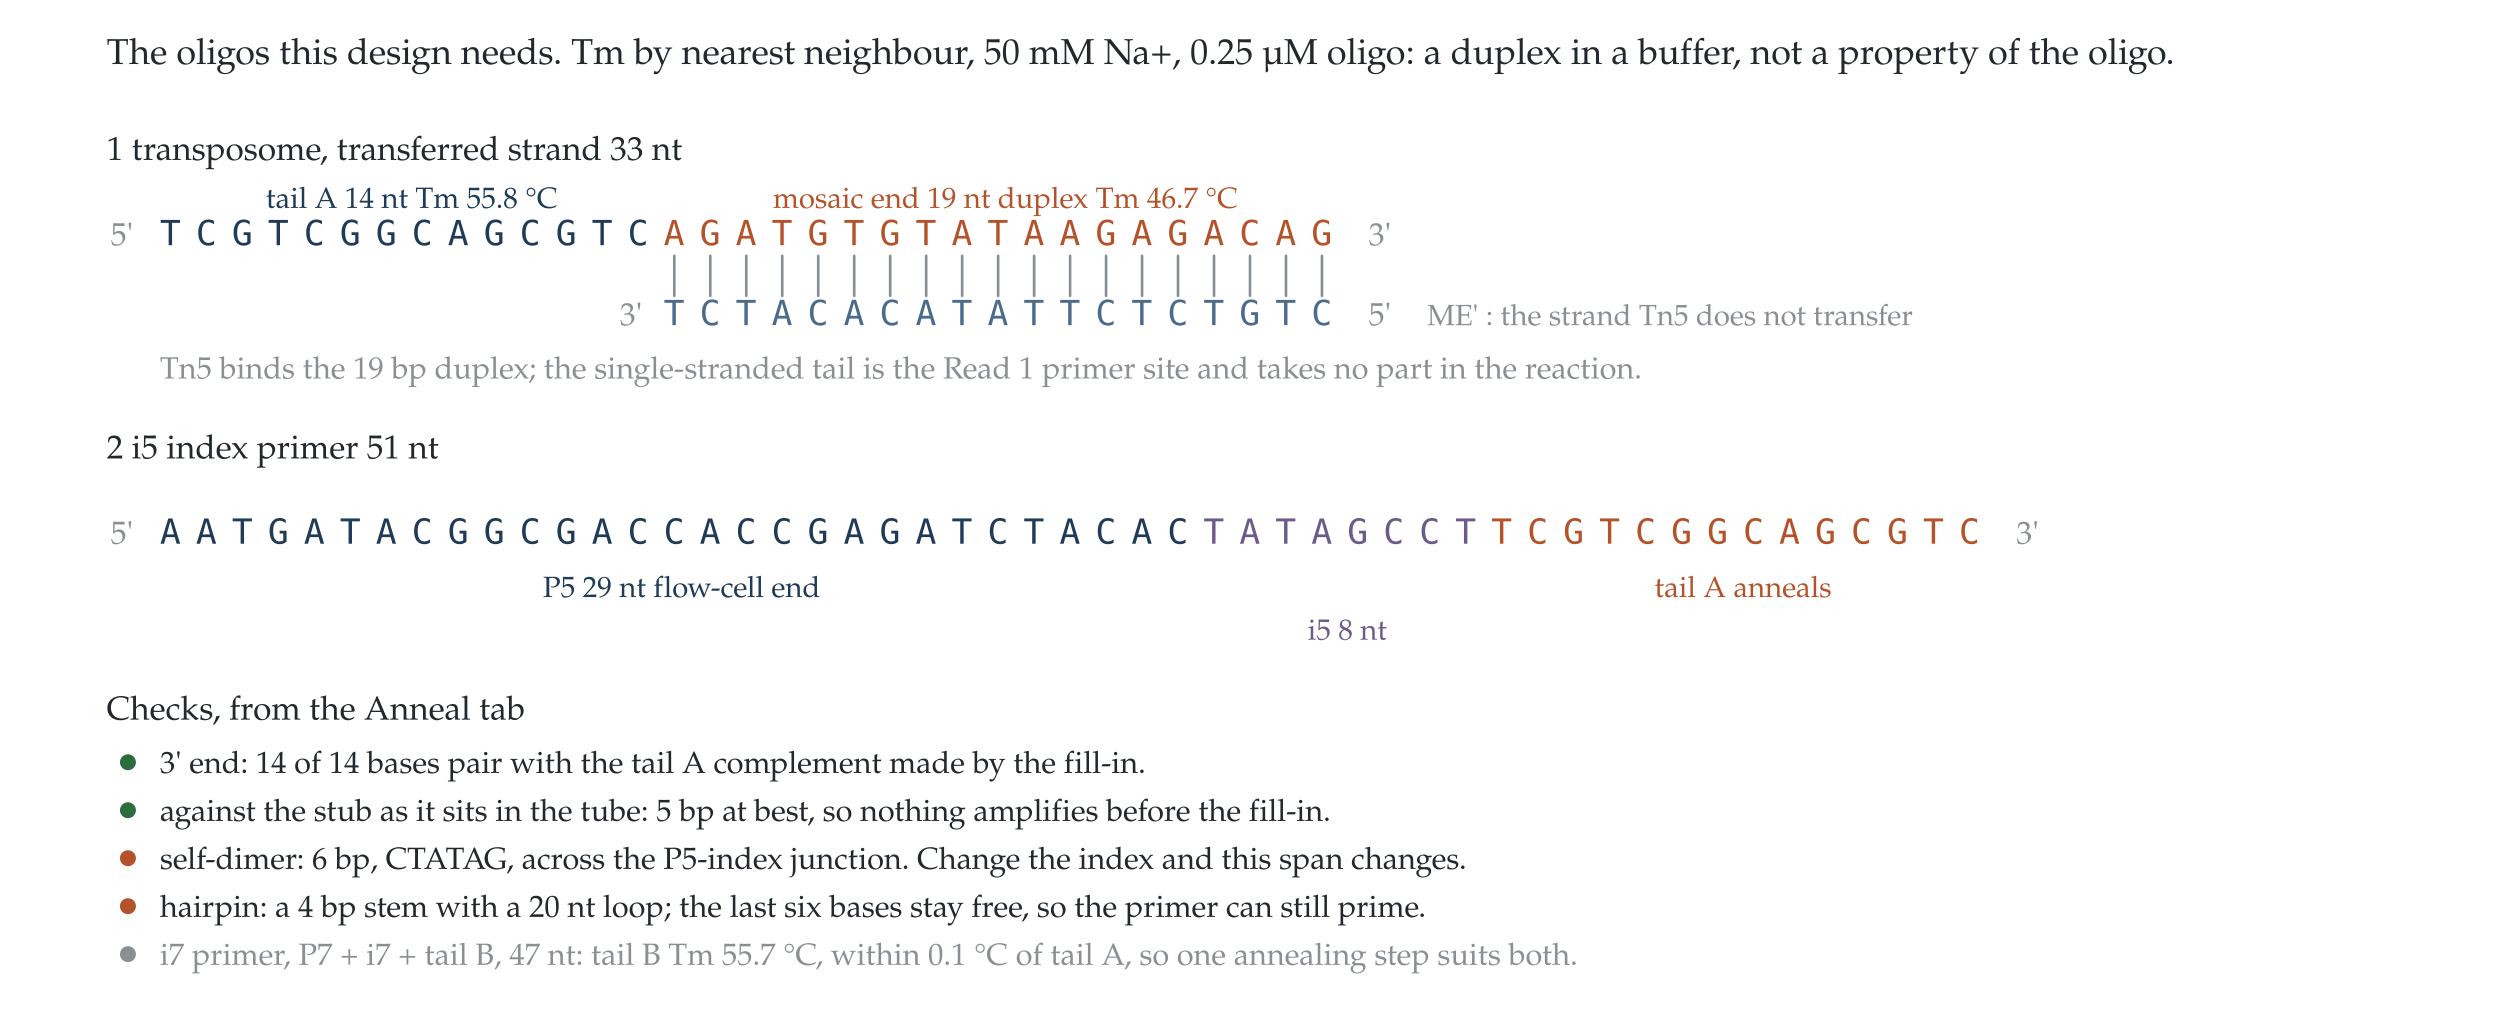
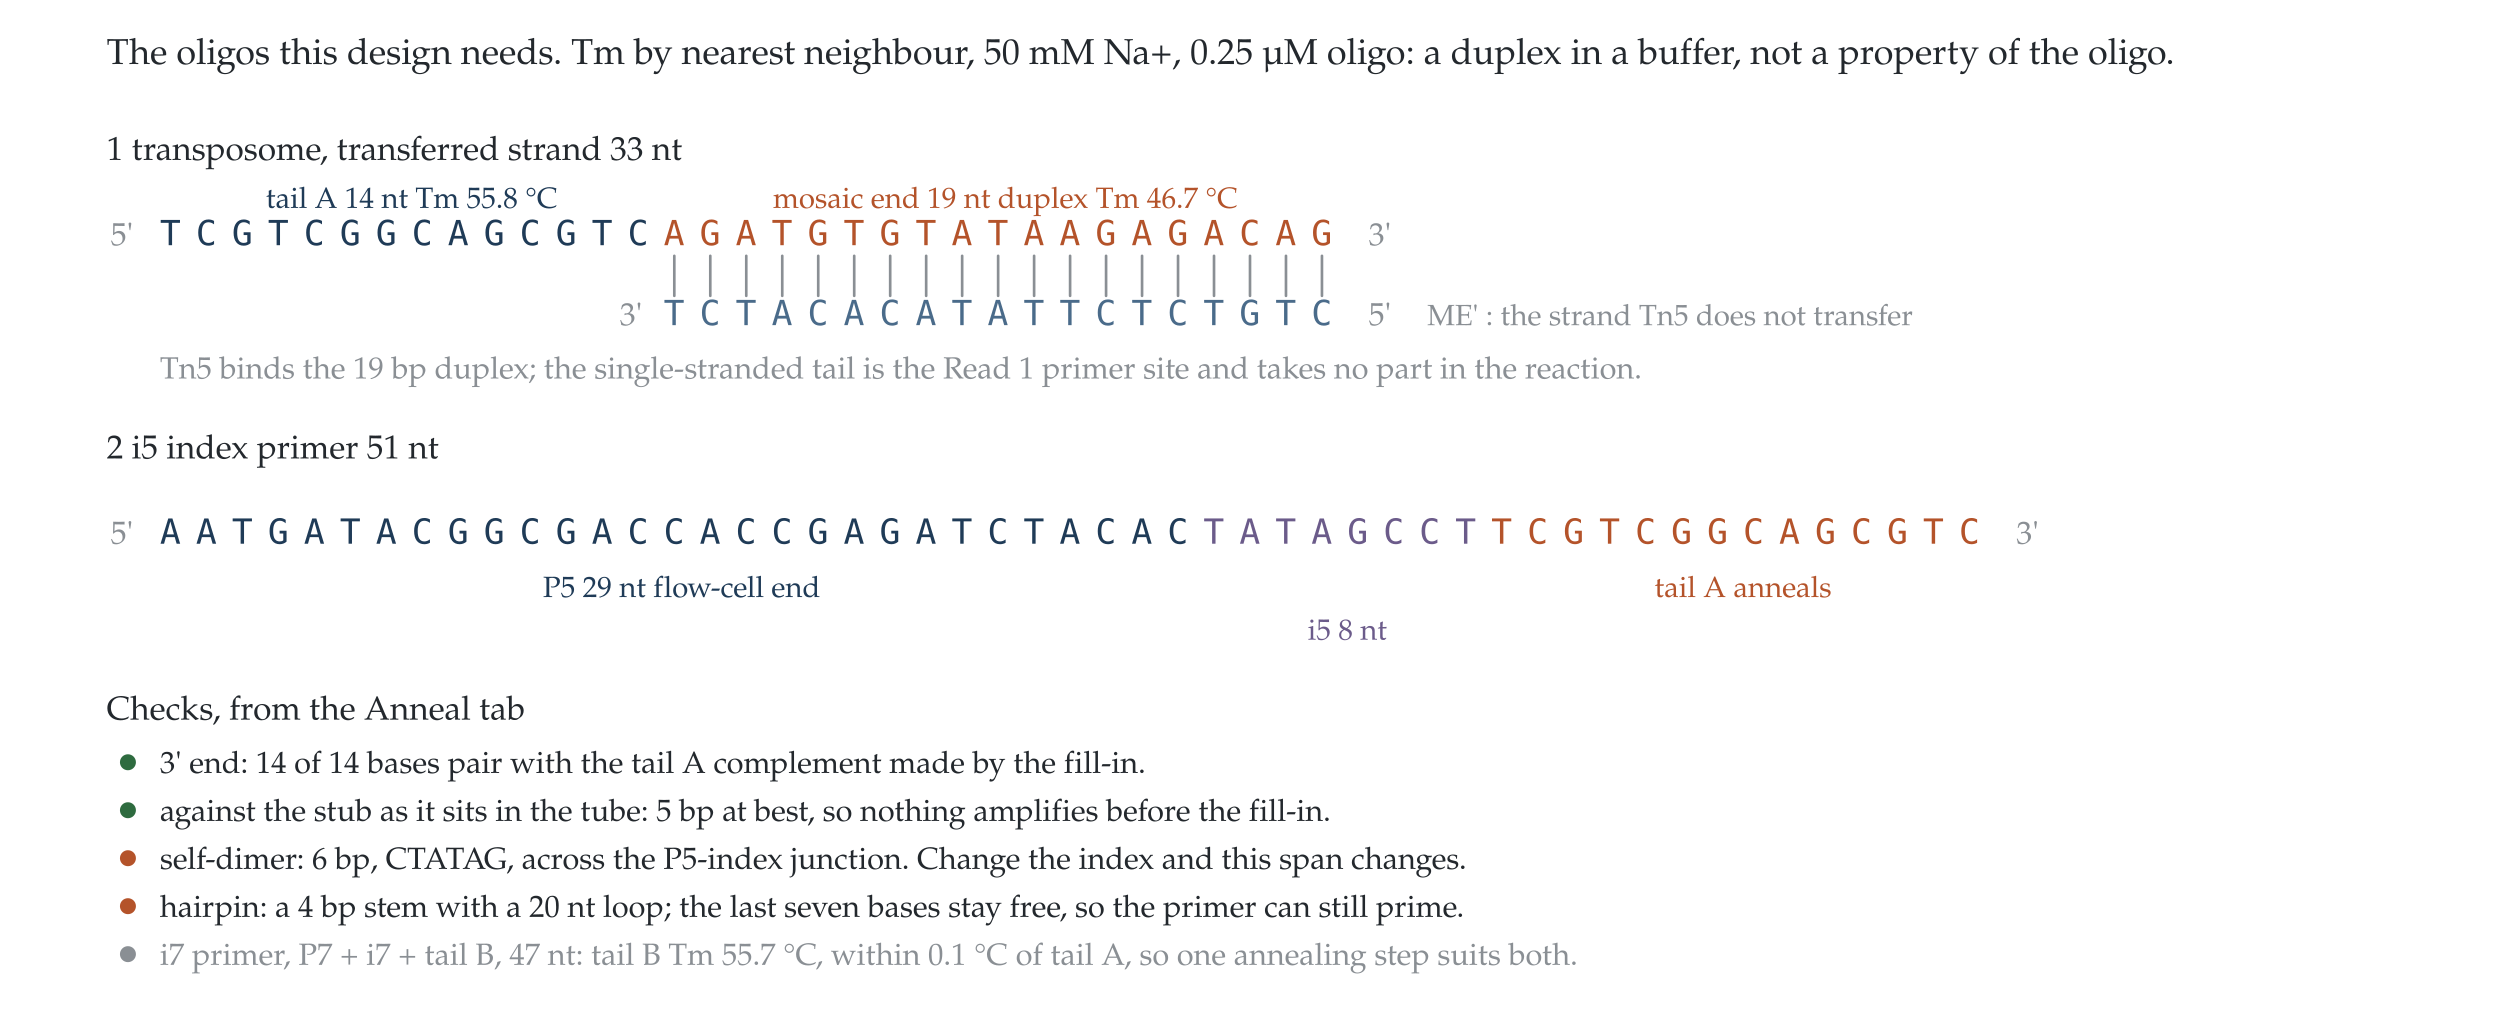
<svg xmlns="http://www.w3.org/2000/svg" viewBox="0 0 938 384" width="938" height="384" font-family="&quot;Palatino Linotype&quot;, &quot;Book Antiqua&quot;, Palatino, FreeSerif, serif" fill="#23282d">
  <rect width="860" height="384" fill="none" />
  <text x="40" y="24" font-size="13.5" fill="#23282d">The oligos this design needs. Tm by nearest neighbour, 50 mM Na+, 0.25 µM oligo: a duplex in a buffer, not a property of the oligo.</text>
  <text x="40" y="60" font-size="12.5" fill="#23282d">1  transposome, transferred strand  33 nt</text>
  <text x="60.0" y="92" font-size="13" fill="#1f3b57" font-family="ui-monospace, &quot;DejaVu Sans Mono&quot;, &quot;Courier New&quot;, monospace">T</text>
  <text x="73.5" y="92" font-size="13" fill="#1f3b57" font-family="ui-monospace, &quot;DejaVu Sans Mono&quot;, &quot;Courier New&quot;, monospace">C</text>
  <text x="87.0" y="92" font-size="13" fill="#1f3b57" font-family="ui-monospace, &quot;DejaVu Sans Mono&quot;, &quot;Courier New&quot;, monospace">G</text>
  <text x="100.5" y="92" font-size="13" fill="#1f3b57" font-family="ui-monospace, &quot;DejaVu Sans Mono&quot;, &quot;Courier New&quot;, monospace">T</text>
  <text x="114.0" y="92" font-size="13" fill="#1f3b57" font-family="ui-monospace, &quot;DejaVu Sans Mono&quot;, &quot;Courier New&quot;, monospace">C</text>
  <text x="127.5" y="92" font-size="13" fill="#1f3b57" font-family="ui-monospace, &quot;DejaVu Sans Mono&quot;, &quot;Courier New&quot;, monospace">G</text>
  <text x="141.0" y="92" font-size="13" fill="#1f3b57" font-family="ui-monospace, &quot;DejaVu Sans Mono&quot;, &quot;Courier New&quot;, monospace">G</text>
  <text x="154.5" y="92" font-size="13" fill="#1f3b57" font-family="ui-monospace, &quot;DejaVu Sans Mono&quot;, &quot;Courier New&quot;, monospace">C</text>
  <text x="168.0" y="92" font-size="13" fill="#1f3b57" font-family="ui-monospace, &quot;DejaVu Sans Mono&quot;, &quot;Courier New&quot;, monospace">A</text>
  <text x="181.5" y="92" font-size="13" fill="#1f3b57" font-family="ui-monospace, &quot;DejaVu Sans Mono&quot;, &quot;Courier New&quot;, monospace">G</text>
  <text x="195.0" y="92" font-size="13" fill="#1f3b57" font-family="ui-monospace, &quot;DejaVu Sans Mono&quot;, &quot;Courier New&quot;, monospace">C</text>
  <text x="208.5" y="92" font-size="13" fill="#1f3b57" font-family="ui-monospace, &quot;DejaVu Sans Mono&quot;, &quot;Courier New&quot;, monospace">G</text>
  <text x="222.0" y="92" font-size="13" fill="#1f3b57" font-family="ui-monospace, &quot;DejaVu Sans Mono&quot;, &quot;Courier New&quot;, monospace">T</text>
  <text x="235.5" y="92" font-size="13" fill="#1f3b57" font-family="ui-monospace, &quot;DejaVu Sans Mono&quot;, &quot;Courier New&quot;, monospace">C</text>
  <text x="249.0" y="92" font-size="13" fill="#b4532a" font-family="ui-monospace, &quot;DejaVu Sans Mono&quot;, &quot;Courier New&quot;, monospace">A</text>
  <text x="262.5" y="92" font-size="13" fill="#b4532a" font-family="ui-monospace, &quot;DejaVu Sans Mono&quot;, &quot;Courier New&quot;, monospace">G</text>
  <text x="276.0" y="92" font-size="13" fill="#b4532a" font-family="ui-monospace, &quot;DejaVu Sans Mono&quot;, &quot;Courier New&quot;, monospace">A</text>
  <text x="289.5" y="92" font-size="13" fill="#b4532a" font-family="ui-monospace, &quot;DejaVu Sans Mono&quot;, &quot;Courier New&quot;, monospace">T</text>
  <text x="303.0" y="92" font-size="13" fill="#b4532a" font-family="ui-monospace, &quot;DejaVu Sans Mono&quot;, &quot;Courier New&quot;, monospace">G</text>
  <text x="316.5" y="92" font-size="13" fill="#b4532a" font-family="ui-monospace, &quot;DejaVu Sans Mono&quot;, &quot;Courier New&quot;, monospace">T</text>
  <text x="330.0" y="92" font-size="13" fill="#b4532a" font-family="ui-monospace, &quot;DejaVu Sans Mono&quot;, &quot;Courier New&quot;, monospace">G</text>
  <text x="343.5" y="92" font-size="13" fill="#b4532a" font-family="ui-monospace, &quot;DejaVu Sans Mono&quot;, &quot;Courier New&quot;, monospace">T</text>
  <text x="357.0" y="92" font-size="13" fill="#b4532a" font-family="ui-monospace, &quot;DejaVu Sans Mono&quot;, &quot;Courier New&quot;, monospace">A</text>
  <text x="370.5" y="92" font-size="13" fill="#b4532a" font-family="ui-monospace, &quot;DejaVu Sans Mono&quot;, &quot;Courier New&quot;, monospace">T</text>
  <text x="384.0" y="92" font-size="13" fill="#b4532a" font-family="ui-monospace, &quot;DejaVu Sans Mono&quot;, &quot;Courier New&quot;, monospace">A</text>
  <text x="397.5" y="92" font-size="13" fill="#b4532a" font-family="ui-monospace, &quot;DejaVu Sans Mono&quot;, &quot;Courier New&quot;, monospace">A</text>
  <text x="411.0" y="92" font-size="13" fill="#b4532a" font-family="ui-monospace, &quot;DejaVu Sans Mono&quot;, &quot;Courier New&quot;, monospace">G</text>
  <text x="424.5" y="92" font-size="13" fill="#b4532a" font-family="ui-monospace, &quot;DejaVu Sans Mono&quot;, &quot;Courier New&quot;, monospace">A</text>
  <text x="438.0" y="92" font-size="13" fill="#b4532a" font-family="ui-monospace, &quot;DejaVu Sans Mono&quot;, &quot;Courier New&quot;, monospace">G</text>
  <text x="451.5" y="92" font-size="13" fill="#b4532a" font-family="ui-monospace, &quot;DejaVu Sans Mono&quot;, &quot;Courier New&quot;, monospace">A</text>
  <text x="465.0" y="92" font-size="13" fill="#b4532a" font-family="ui-monospace, &quot;DejaVu Sans Mono&quot;, &quot;Courier New&quot;, monospace">C</text>
  <text x="478.5" y="92" font-size="13" fill="#b4532a" font-family="ui-monospace, &quot;DejaVu Sans Mono&quot;, &quot;Courier New&quot;, monospace">A</text>
  <text x="492.0" y="92" font-size="13" fill="#b4532a" font-family="ui-monospace, &quot;DejaVu Sans Mono&quot;, &quot;Courier New&quot;, monospace">G</text>
  <text x="249.0" y="122" font-size="13" fill="#4a6b8a" font-family="ui-monospace, &quot;DejaVu Sans Mono&quot;, &quot;Courier New&quot;, monospace">T</text>
  <text x="262.5" y="122" font-size="13" fill="#4a6b8a" font-family="ui-monospace, &quot;DejaVu Sans Mono&quot;, &quot;Courier New&quot;, monospace">C</text>
  <text x="276.0" y="122" font-size="13" fill="#4a6b8a" font-family="ui-monospace, &quot;DejaVu Sans Mono&quot;, &quot;Courier New&quot;, monospace">T</text>
  <text x="289.5" y="122" font-size="13" fill="#4a6b8a" font-family="ui-monospace, &quot;DejaVu Sans Mono&quot;, &quot;Courier New&quot;, monospace">A</text>
  <text x="303.0" y="122" font-size="13" fill="#4a6b8a" font-family="ui-monospace, &quot;DejaVu Sans Mono&quot;, &quot;Courier New&quot;, monospace">C</text>
  <text x="316.5" y="122" font-size="13" fill="#4a6b8a" font-family="ui-monospace, &quot;DejaVu Sans Mono&quot;, &quot;Courier New&quot;, monospace">A</text>
  <text x="330.0" y="122" font-size="13" fill="#4a6b8a" font-family="ui-monospace, &quot;DejaVu Sans Mono&quot;, &quot;Courier New&quot;, monospace">C</text>
  <text x="343.5" y="122" font-size="13" fill="#4a6b8a" font-family="ui-monospace, &quot;DejaVu Sans Mono&quot;, &quot;Courier New&quot;, monospace">A</text>
  <text x="357.0" y="122" font-size="13" fill="#4a6b8a" font-family="ui-monospace, &quot;DejaVu Sans Mono&quot;, &quot;Courier New&quot;, monospace">T</text>
  <text x="370.5" y="122" font-size="13" fill="#4a6b8a" font-family="ui-monospace, &quot;DejaVu Sans Mono&quot;, &quot;Courier New&quot;, monospace">A</text>
  <text x="384.0" y="122" font-size="13" fill="#4a6b8a" font-family="ui-monospace, &quot;DejaVu Sans Mono&quot;, &quot;Courier New&quot;, monospace">T</text>
  <text x="397.5" y="122" font-size="13" fill="#4a6b8a" font-family="ui-monospace, &quot;DejaVu Sans Mono&quot;, &quot;Courier New&quot;, monospace">T</text>
  <text x="411.0" y="122" font-size="13" fill="#4a6b8a" font-family="ui-monospace, &quot;DejaVu Sans Mono&quot;, &quot;Courier New&quot;, monospace">C</text>
  <text x="424.5" y="122" font-size="13" fill="#4a6b8a" font-family="ui-monospace, &quot;DejaVu Sans Mono&quot;, &quot;Courier New&quot;, monospace">T</text>
  <text x="438.0" y="122" font-size="13" fill="#4a6b8a" font-family="ui-monospace, &quot;DejaVu Sans Mono&quot;, &quot;Courier New&quot;, monospace">C</text>
  <text x="451.5" y="122" font-size="13" fill="#4a6b8a" font-family="ui-monospace, &quot;DejaVu Sans Mono&quot;, &quot;Courier New&quot;, monospace">T</text>
  <text x="465.0" y="122" font-size="13" fill="#4a6b8a" font-family="ui-monospace, &quot;DejaVu Sans Mono&quot;, &quot;Courier New&quot;, monospace">G</text>
  <text x="478.5" y="122" font-size="13" fill="#4a6b8a" font-family="ui-monospace, &quot;DejaVu Sans Mono&quot;, &quot;Courier New&quot;, monospace">T</text>
  <text x="492.0" y="122" font-size="13" fill="#4a6b8a" font-family="ui-monospace, &quot;DejaVu Sans Mono&quot;, &quot;Courier New&quot;, monospace">C</text>
  <line x1="253.0" y1="96" x2="253.0" y2="111" stroke="#8a8f94" stroke-width="1" stroke-linecap="round" />
  <line x1="266.5" y1="96" x2="266.5" y2="111" stroke="#8a8f94" stroke-width="1" stroke-linecap="round" />
  <line x1="280.0" y1="96" x2="280.0" y2="111" stroke="#8a8f94" stroke-width="1" stroke-linecap="round" />
  <line x1="293.5" y1="96" x2="293.5" y2="111" stroke="#8a8f94" stroke-width="1" stroke-linecap="round" />
  <line x1="307.0" y1="96" x2="307.0" y2="111" stroke="#8a8f94" stroke-width="1" stroke-linecap="round" />
  <line x1="320.5" y1="96" x2="320.5" y2="111" stroke="#8a8f94" stroke-width="1" stroke-linecap="round" />
  <line x1="334.0" y1="96" x2="334.0" y2="111" stroke="#8a8f94" stroke-width="1" stroke-linecap="round" />
  <line x1="347.5" y1="96" x2="347.5" y2="111" stroke="#8a8f94" stroke-width="1" stroke-linecap="round" />
  <line x1="361.0" y1="96" x2="361.0" y2="111" stroke="#8a8f94" stroke-width="1" stroke-linecap="round" />
  <line x1="374.5" y1="96" x2="374.5" y2="111" stroke="#8a8f94" stroke-width="1" stroke-linecap="round" />
  <line x1="388.0" y1="96" x2="388.0" y2="111" stroke="#8a8f94" stroke-width="1" stroke-linecap="round" />
  <line x1="401.5" y1="96" x2="401.5" y2="111" stroke="#8a8f94" stroke-width="1" stroke-linecap="round" />
  <line x1="415.0" y1="96" x2="415.0" y2="111" stroke="#8a8f94" stroke-width="1" stroke-linecap="round" />
  <line x1="428.5" y1="96" x2="428.5" y2="111" stroke="#8a8f94" stroke-width="1" stroke-linecap="round" />
  <line x1="442.0" y1="96" x2="442.0" y2="111" stroke="#8a8f94" stroke-width="1" stroke-linecap="round" />
  <line x1="455.5" y1="96" x2="455.5" y2="111" stroke="#8a8f94" stroke-width="1" stroke-linecap="round" />
  <line x1="469.0" y1="96" x2="469.0" y2="111" stroke="#8a8f94" stroke-width="1" stroke-linecap="round" />
  <line x1="482.5" y1="96" x2="482.5" y2="111" stroke="#8a8f94" stroke-width="1" stroke-linecap="round" />
  <line x1="496.0" y1="96" x2="496.0" y2="111" stroke="#8a8f94" stroke-width="1" stroke-linecap="round" />
  <text x="50" y="92" font-size="12" text-anchor="end" fill="#8a8f94">5'</text>
  <text x="513.5" y="92" font-size="12" fill="#8a8f94">3'</text>
  <text x="513.5" y="122" font-size="12" fill="#8a8f94">5'</text>
  <text x="241.0" y="122" font-size="12" text-anchor="end" fill="#8a8f94">3'</text>
  <text x="154.5" y="78" font-size="11" text-anchor="middle" fill="#1f3b57">tail A  14 nt  Tm 55.8 °C</text>
  <text x="377.25" y="78" font-size="11" text-anchor="middle" fill="#b4532a">mosaic end  19 nt  duplex Tm 46.7 °C</text>
  <text x="535.5" y="122" font-size="11" fill="#8a8f94">ME' : the strand Tn5 does not transfer</text>
  <text x="60" y="142" font-size="11.5" fill="#8a8f94">Tn5 binds the 19 bp duplex; the single-stranded tail is the Read 1 primer site and takes no part in the reaction.</text>
  <text x="40" y="172" font-size="12.5" fill="#23282d">2  i5 index primer  51 nt</text>
  <text x="60.0" y="204" font-size="13" fill="#1f3b57" font-family="ui-monospace, &quot;DejaVu Sans Mono&quot;, &quot;Courier New&quot;, monospace">A</text>
  <text x="73.5" y="204" font-size="13" fill="#1f3b57" font-family="ui-monospace, &quot;DejaVu Sans Mono&quot;, &quot;Courier New&quot;, monospace">A</text>
  <text x="87.0" y="204" font-size="13" fill="#1f3b57" font-family="ui-monospace, &quot;DejaVu Sans Mono&quot;, &quot;Courier New&quot;, monospace">T</text>
  <text x="100.5" y="204" font-size="13" fill="#1f3b57" font-family="ui-monospace, &quot;DejaVu Sans Mono&quot;, &quot;Courier New&quot;, monospace">G</text>
  <text x="114.0" y="204" font-size="13" fill="#1f3b57" font-family="ui-monospace, &quot;DejaVu Sans Mono&quot;, &quot;Courier New&quot;, monospace">A</text>
  <text x="127.5" y="204" font-size="13" fill="#1f3b57" font-family="ui-monospace, &quot;DejaVu Sans Mono&quot;, &quot;Courier New&quot;, monospace">T</text>
  <text x="141.0" y="204" font-size="13" fill="#1f3b57" font-family="ui-monospace, &quot;DejaVu Sans Mono&quot;, &quot;Courier New&quot;, monospace">A</text>
  <text x="154.5" y="204" font-size="13" fill="#1f3b57" font-family="ui-monospace, &quot;DejaVu Sans Mono&quot;, &quot;Courier New&quot;, monospace">C</text>
  <text x="168.0" y="204" font-size="13" fill="#1f3b57" font-family="ui-monospace, &quot;DejaVu Sans Mono&quot;, &quot;Courier New&quot;, monospace">G</text>
  <text x="181.5" y="204" font-size="13" fill="#1f3b57" font-family="ui-monospace, &quot;DejaVu Sans Mono&quot;, &quot;Courier New&quot;, monospace">G</text>
  <text x="195.0" y="204" font-size="13" fill="#1f3b57" font-family="ui-monospace, &quot;DejaVu Sans Mono&quot;, &quot;Courier New&quot;, monospace">C</text>
  <text x="208.5" y="204" font-size="13" fill="#1f3b57" font-family="ui-monospace, &quot;DejaVu Sans Mono&quot;, &quot;Courier New&quot;, monospace">G</text>
  <text x="222.0" y="204" font-size="13" fill="#1f3b57" font-family="ui-monospace, &quot;DejaVu Sans Mono&quot;, &quot;Courier New&quot;, monospace">A</text>
  <text x="235.5" y="204" font-size="13" fill="#1f3b57" font-family="ui-monospace, &quot;DejaVu Sans Mono&quot;, &quot;Courier New&quot;, monospace">C</text>
  <text x="249.0" y="204" font-size="13" fill="#1f3b57" font-family="ui-monospace, &quot;DejaVu Sans Mono&quot;, &quot;Courier New&quot;, monospace">C</text>
  <text x="262.5" y="204" font-size="13" fill="#1f3b57" font-family="ui-monospace, &quot;DejaVu Sans Mono&quot;, &quot;Courier New&quot;, monospace">A</text>
  <text x="276.0" y="204" font-size="13" fill="#1f3b57" font-family="ui-monospace, &quot;DejaVu Sans Mono&quot;, &quot;Courier New&quot;, monospace">C</text>
  <text x="289.5" y="204" font-size="13" fill="#1f3b57" font-family="ui-monospace, &quot;DejaVu Sans Mono&quot;, &quot;Courier New&quot;, monospace">C</text>
  <text x="303.0" y="204" font-size="13" fill="#1f3b57" font-family="ui-monospace, &quot;DejaVu Sans Mono&quot;, &quot;Courier New&quot;, monospace">G</text>
  <text x="316.5" y="204" font-size="13" fill="#1f3b57" font-family="ui-monospace, &quot;DejaVu Sans Mono&quot;, &quot;Courier New&quot;, monospace">A</text>
  <text x="330.0" y="204" font-size="13" fill="#1f3b57" font-family="ui-monospace, &quot;DejaVu Sans Mono&quot;, &quot;Courier New&quot;, monospace">G</text>
  <text x="343.5" y="204" font-size="13" fill="#1f3b57" font-family="ui-monospace, &quot;DejaVu Sans Mono&quot;, &quot;Courier New&quot;, monospace">A</text>
  <text x="357.0" y="204" font-size="13" fill="#1f3b57" font-family="ui-monospace, &quot;DejaVu Sans Mono&quot;, &quot;Courier New&quot;, monospace">T</text>
  <text x="370.5" y="204" font-size="13" fill="#1f3b57" font-family="ui-monospace, &quot;DejaVu Sans Mono&quot;, &quot;Courier New&quot;, monospace">C</text>
  <text x="384.0" y="204" font-size="13" fill="#1f3b57" font-family="ui-monospace, &quot;DejaVu Sans Mono&quot;, &quot;Courier New&quot;, monospace">T</text>
  <text x="397.5" y="204" font-size="13" fill="#1f3b57" font-family="ui-monospace, &quot;DejaVu Sans Mono&quot;, &quot;Courier New&quot;, monospace">A</text>
  <text x="411.0" y="204" font-size="13" fill="#1f3b57" font-family="ui-monospace, &quot;DejaVu Sans Mono&quot;, &quot;Courier New&quot;, monospace">C</text>
  <text x="424.5" y="204" font-size="13" fill="#1f3b57" font-family="ui-monospace, &quot;DejaVu Sans Mono&quot;, &quot;Courier New&quot;, monospace">A</text>
  <text x="438.0" y="204" font-size="13" fill="#1f3b57" font-family="ui-monospace, &quot;DejaVu Sans Mono&quot;, &quot;Courier New&quot;, monospace">C</text>
  <text x="451.5" y="204" font-size="13" fill="#6b5b8a" font-family="ui-monospace, &quot;DejaVu Sans Mono&quot;, &quot;Courier New&quot;, monospace">T</text>
  <text x="465.0" y="204" font-size="13" fill="#6b5b8a" font-family="ui-monospace, &quot;DejaVu Sans Mono&quot;, &quot;Courier New&quot;, monospace">A</text>
  <text x="478.5" y="204" font-size="13" fill="#6b5b8a" font-family="ui-monospace, &quot;DejaVu Sans Mono&quot;, &quot;Courier New&quot;, monospace">T</text>
  <text x="492.0" y="204" font-size="13" fill="#6b5b8a" font-family="ui-monospace, &quot;DejaVu Sans Mono&quot;, &quot;Courier New&quot;, monospace">A</text>
  <text x="505.5" y="204" font-size="13" fill="#6b5b8a" font-family="ui-monospace, &quot;DejaVu Sans Mono&quot;, &quot;Courier New&quot;, monospace">G</text>
  <text x="519.0" y="204" font-size="13" fill="#6b5b8a" font-family="ui-monospace, &quot;DejaVu Sans Mono&quot;, &quot;Courier New&quot;, monospace">C</text>
  <text x="532.5" y="204" font-size="13" fill="#6b5b8a" font-family="ui-monospace, &quot;DejaVu Sans Mono&quot;, &quot;Courier New&quot;, monospace">C</text>
  <text x="546.0" y="204" font-size="13" fill="#6b5b8a" font-family="ui-monospace, &quot;DejaVu Sans Mono&quot;, &quot;Courier New&quot;, monospace">T</text>
  <text x="559.5" y="204" font-size="13" fill="#b4532a" font-family="ui-monospace, &quot;DejaVu Sans Mono&quot;, &quot;Courier New&quot;, monospace">T</text>
  <text x="573.0" y="204" font-size="13" fill="#b4532a" font-family="ui-monospace, &quot;DejaVu Sans Mono&quot;, &quot;Courier New&quot;, monospace">C</text>
  <text x="586.5" y="204" font-size="13" fill="#b4532a" font-family="ui-monospace, &quot;DejaVu Sans Mono&quot;, &quot;Courier New&quot;, monospace">G</text>
  <text x="600.0" y="204" font-size="13" fill="#b4532a" font-family="ui-monospace, &quot;DejaVu Sans Mono&quot;, &quot;Courier New&quot;, monospace">T</text>
  <text x="613.5" y="204" font-size="13" fill="#b4532a" font-family="ui-monospace, &quot;DejaVu Sans Mono&quot;, &quot;Courier New&quot;, monospace">C</text>
  <text x="627.0" y="204" font-size="13" fill="#b4532a" font-family="ui-monospace, &quot;DejaVu Sans Mono&quot;, &quot;Courier New&quot;, monospace">G</text>
  <text x="640.5" y="204" font-size="13" fill="#b4532a" font-family="ui-monospace, &quot;DejaVu Sans Mono&quot;, &quot;Courier New&quot;, monospace">G</text>
  <text x="654.0" y="204" font-size="13" fill="#b4532a" font-family="ui-monospace, &quot;DejaVu Sans Mono&quot;, &quot;Courier New&quot;, monospace">C</text>
  <text x="667.5" y="204" font-size="13" fill="#b4532a" font-family="ui-monospace, &quot;DejaVu Sans Mono&quot;, &quot;Courier New&quot;, monospace">A</text>
  <text x="681.0" y="204" font-size="13" fill="#b4532a" font-family="ui-monospace, &quot;DejaVu Sans Mono&quot;, &quot;Courier New&quot;, monospace">G</text>
  <text x="694.5" y="204" font-size="13" fill="#b4532a" font-family="ui-monospace, &quot;DejaVu Sans Mono&quot;, &quot;Courier New&quot;, monospace">C</text>
  <text x="708.0" y="204" font-size="13" fill="#b4532a" font-family="ui-monospace, &quot;DejaVu Sans Mono&quot;, &quot;Courier New&quot;, monospace">G</text>
  <text x="721.5" y="204" font-size="13" fill="#b4532a" font-family="ui-monospace, &quot;DejaVu Sans Mono&quot;, &quot;Courier New&quot;, monospace">T</text>
  <text x="735.0" y="204" font-size="13" fill="#b4532a" font-family="ui-monospace, &quot;DejaVu Sans Mono&quot;, &quot;Courier New&quot;, monospace">C</text>
  <text x="50" y="204" font-size="12" text-anchor="end" fill="#8a8f94">5'</text>
  <text x="756.5" y="204" font-size="12" fill="#8a8f94">3'</text>
  <text x="255.75" y="224" font-size="11" text-anchor="middle" fill="#1f3b57">P5  29 nt  flow-cell end</text>
  <text x="505.5" y="240" font-size="11" text-anchor="middle" fill="#6b5b8a">i5  8 nt</text>
  <text x="654.0" y="224" font-size="11" text-anchor="middle" fill="#b4532a">tail A  anneals</text>
  <text x="40" y="270" font-size="12.5" fill="#23282d">Checks, from the Anneal tab</text>
  <circle cx="48" cy="286" r="3" fill="#2e6b3f" />
  <text x="60" y="290" font-size="11.5" fill="#23282d">3' end: 14 of 14 bases pair with the tail A complement made by the fill-in.</text>
  <circle cx="48" cy="304" r="3" fill="#2e6b3f" />
  <text x="60" y="308" font-size="11.5" fill="#23282d">against the stub as it sits in the tube: 5 bp at best, so nothing amplifies before the fill-in.</text>
  <circle cx="48" cy="322" r="3" fill="#b4532a" />
  <text x="60" y="326" font-size="11.5" fill="#23282d">self-dimer: 6 bp, CTATAG, across the P5-index junction. Change the index and this span changes.</text>
  <circle cx="48" cy="340" r="3" fill="#b4532a" />
-   <text x="60" y="344" font-size="11.5" fill="#23282d">hairpin: a 4 bp stem with a 20 nt loop; the last six bases stay free, so the primer can still prime.</text>
+   <text x="60" y="344" font-size="11.5" fill="#23282d">hairpin: a 4 bp stem with a 20 nt loop; the last seven bases stay free, so the primer can still prime.</text>
  <circle cx="48" cy="358" r="3" fill="#8a8f94" />
  <text x="60" y="362" font-size="11.5" fill="#8a8f94">i7 primer, P7 + i7 + tail B, 47 nt: tail B Tm 55.7 °C, within 0.1 °C of tail A, so one annealing step suits both.</text>
</svg>
